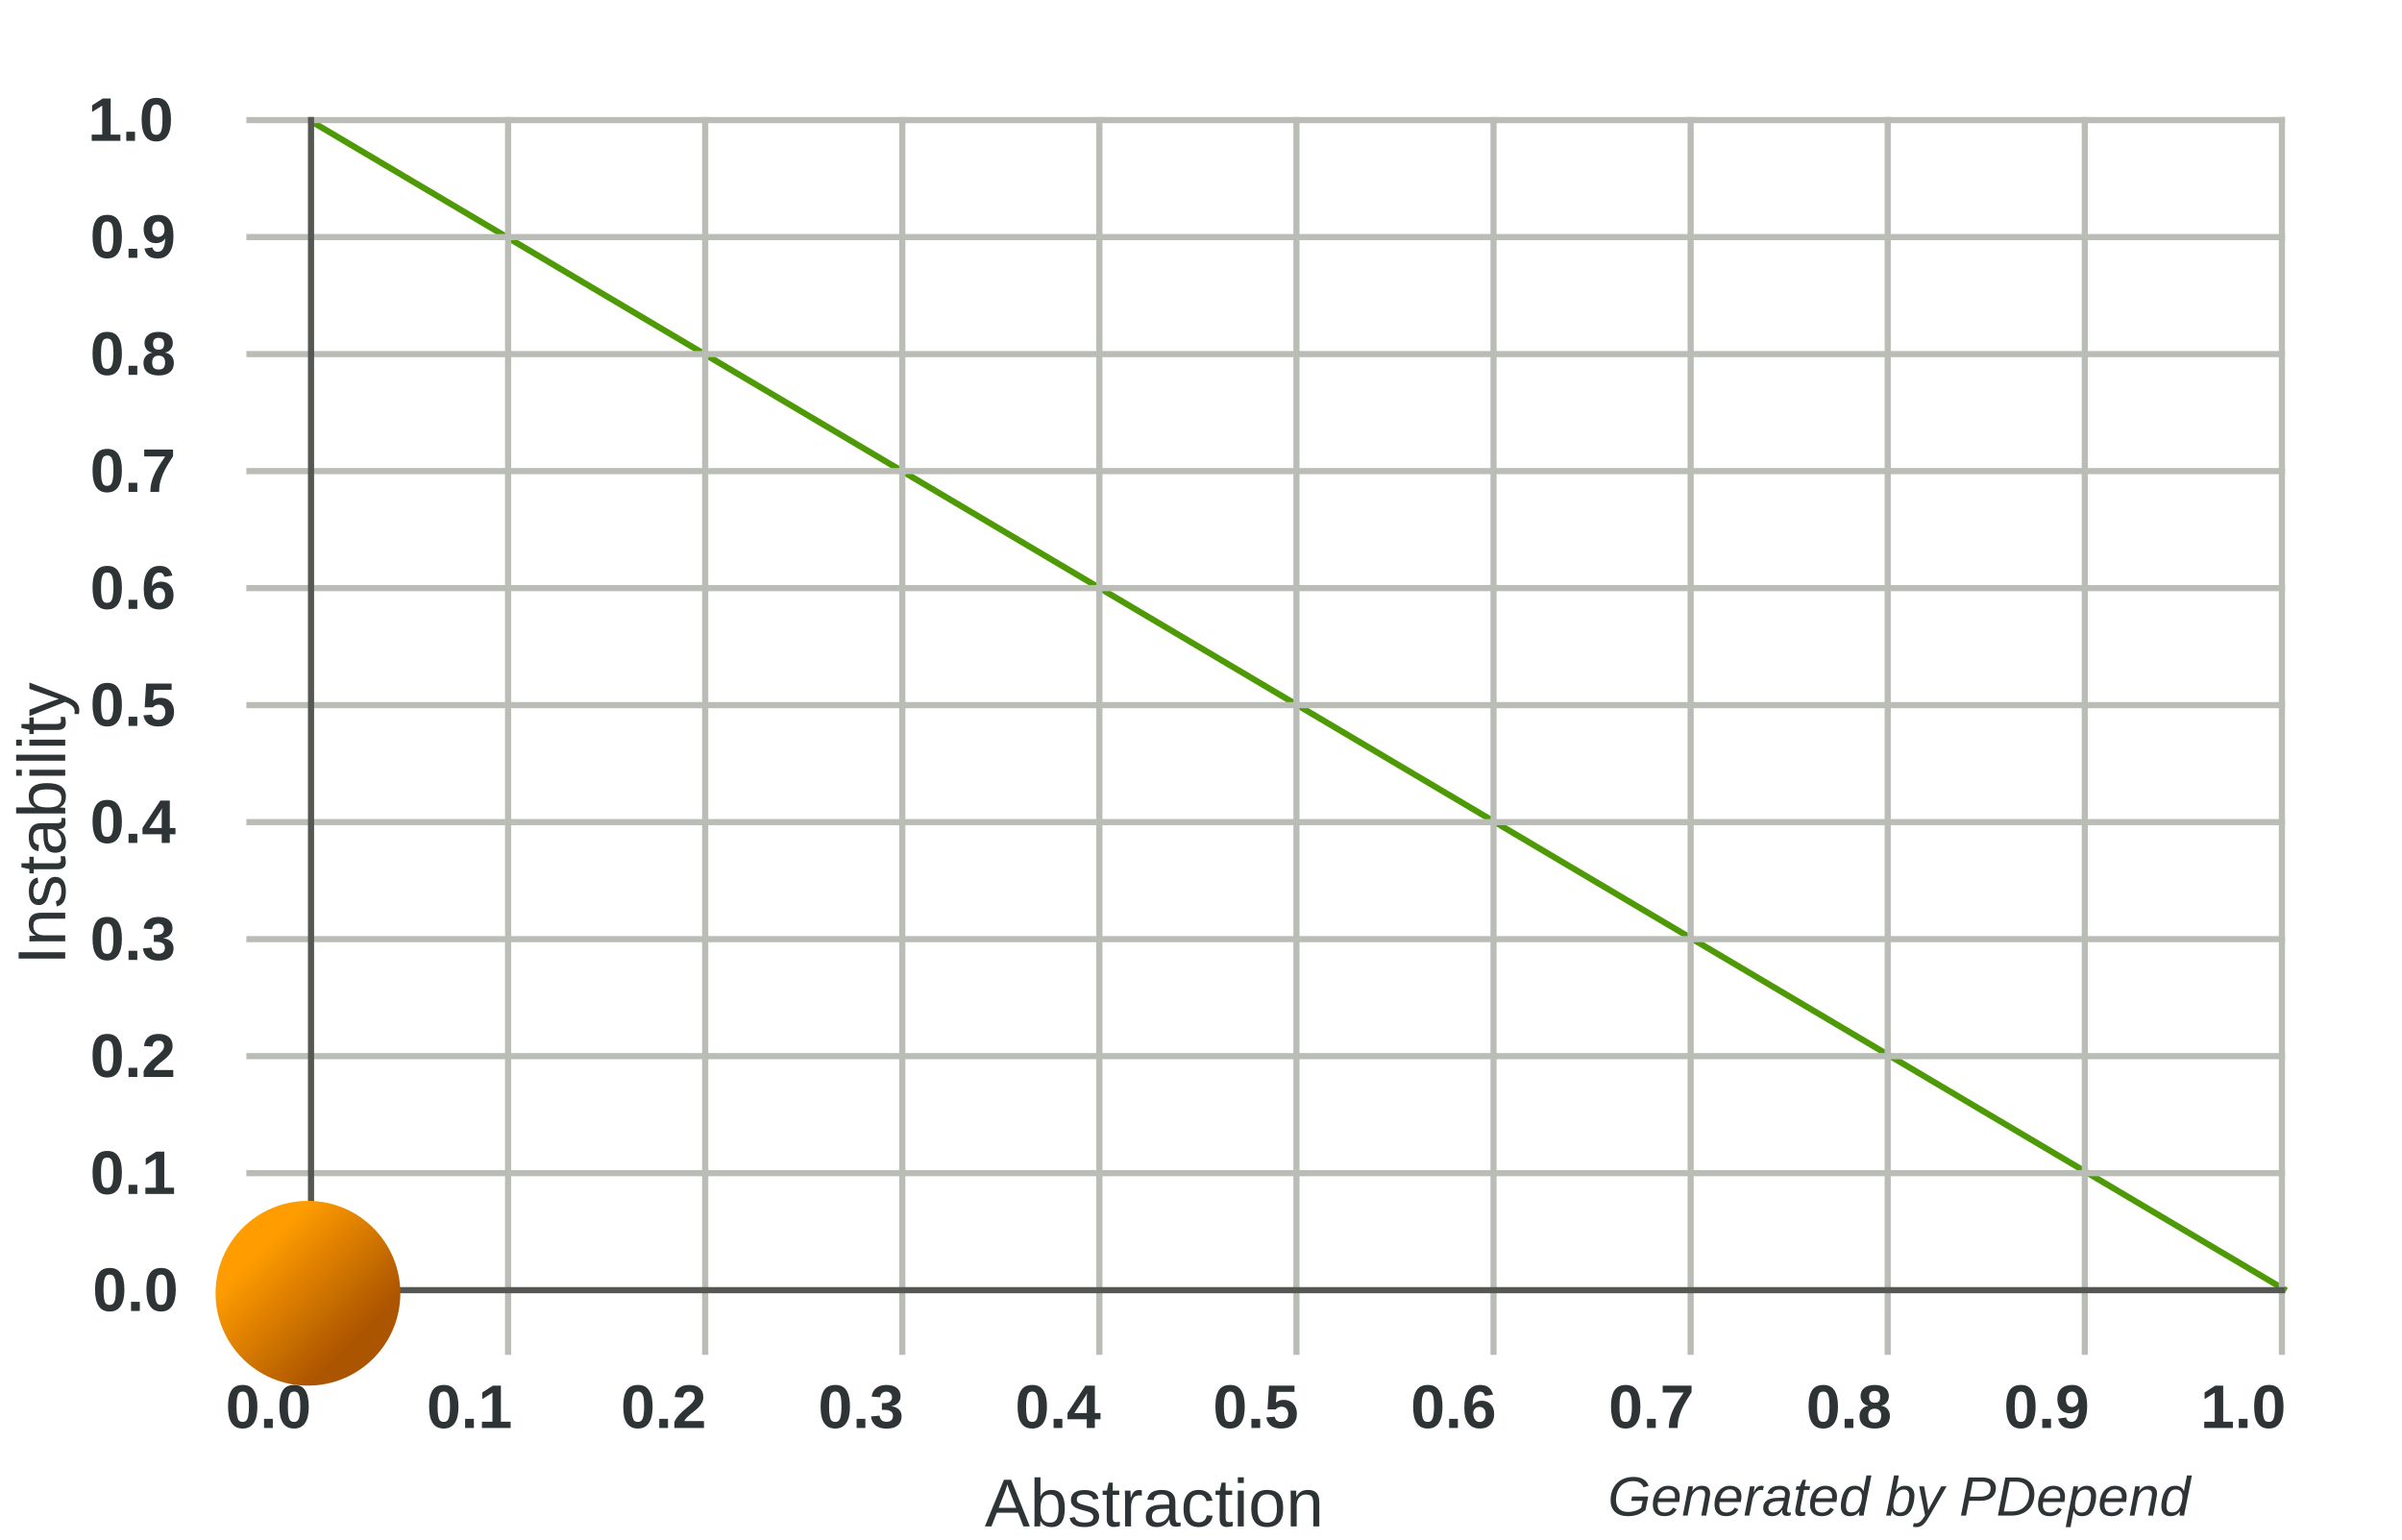
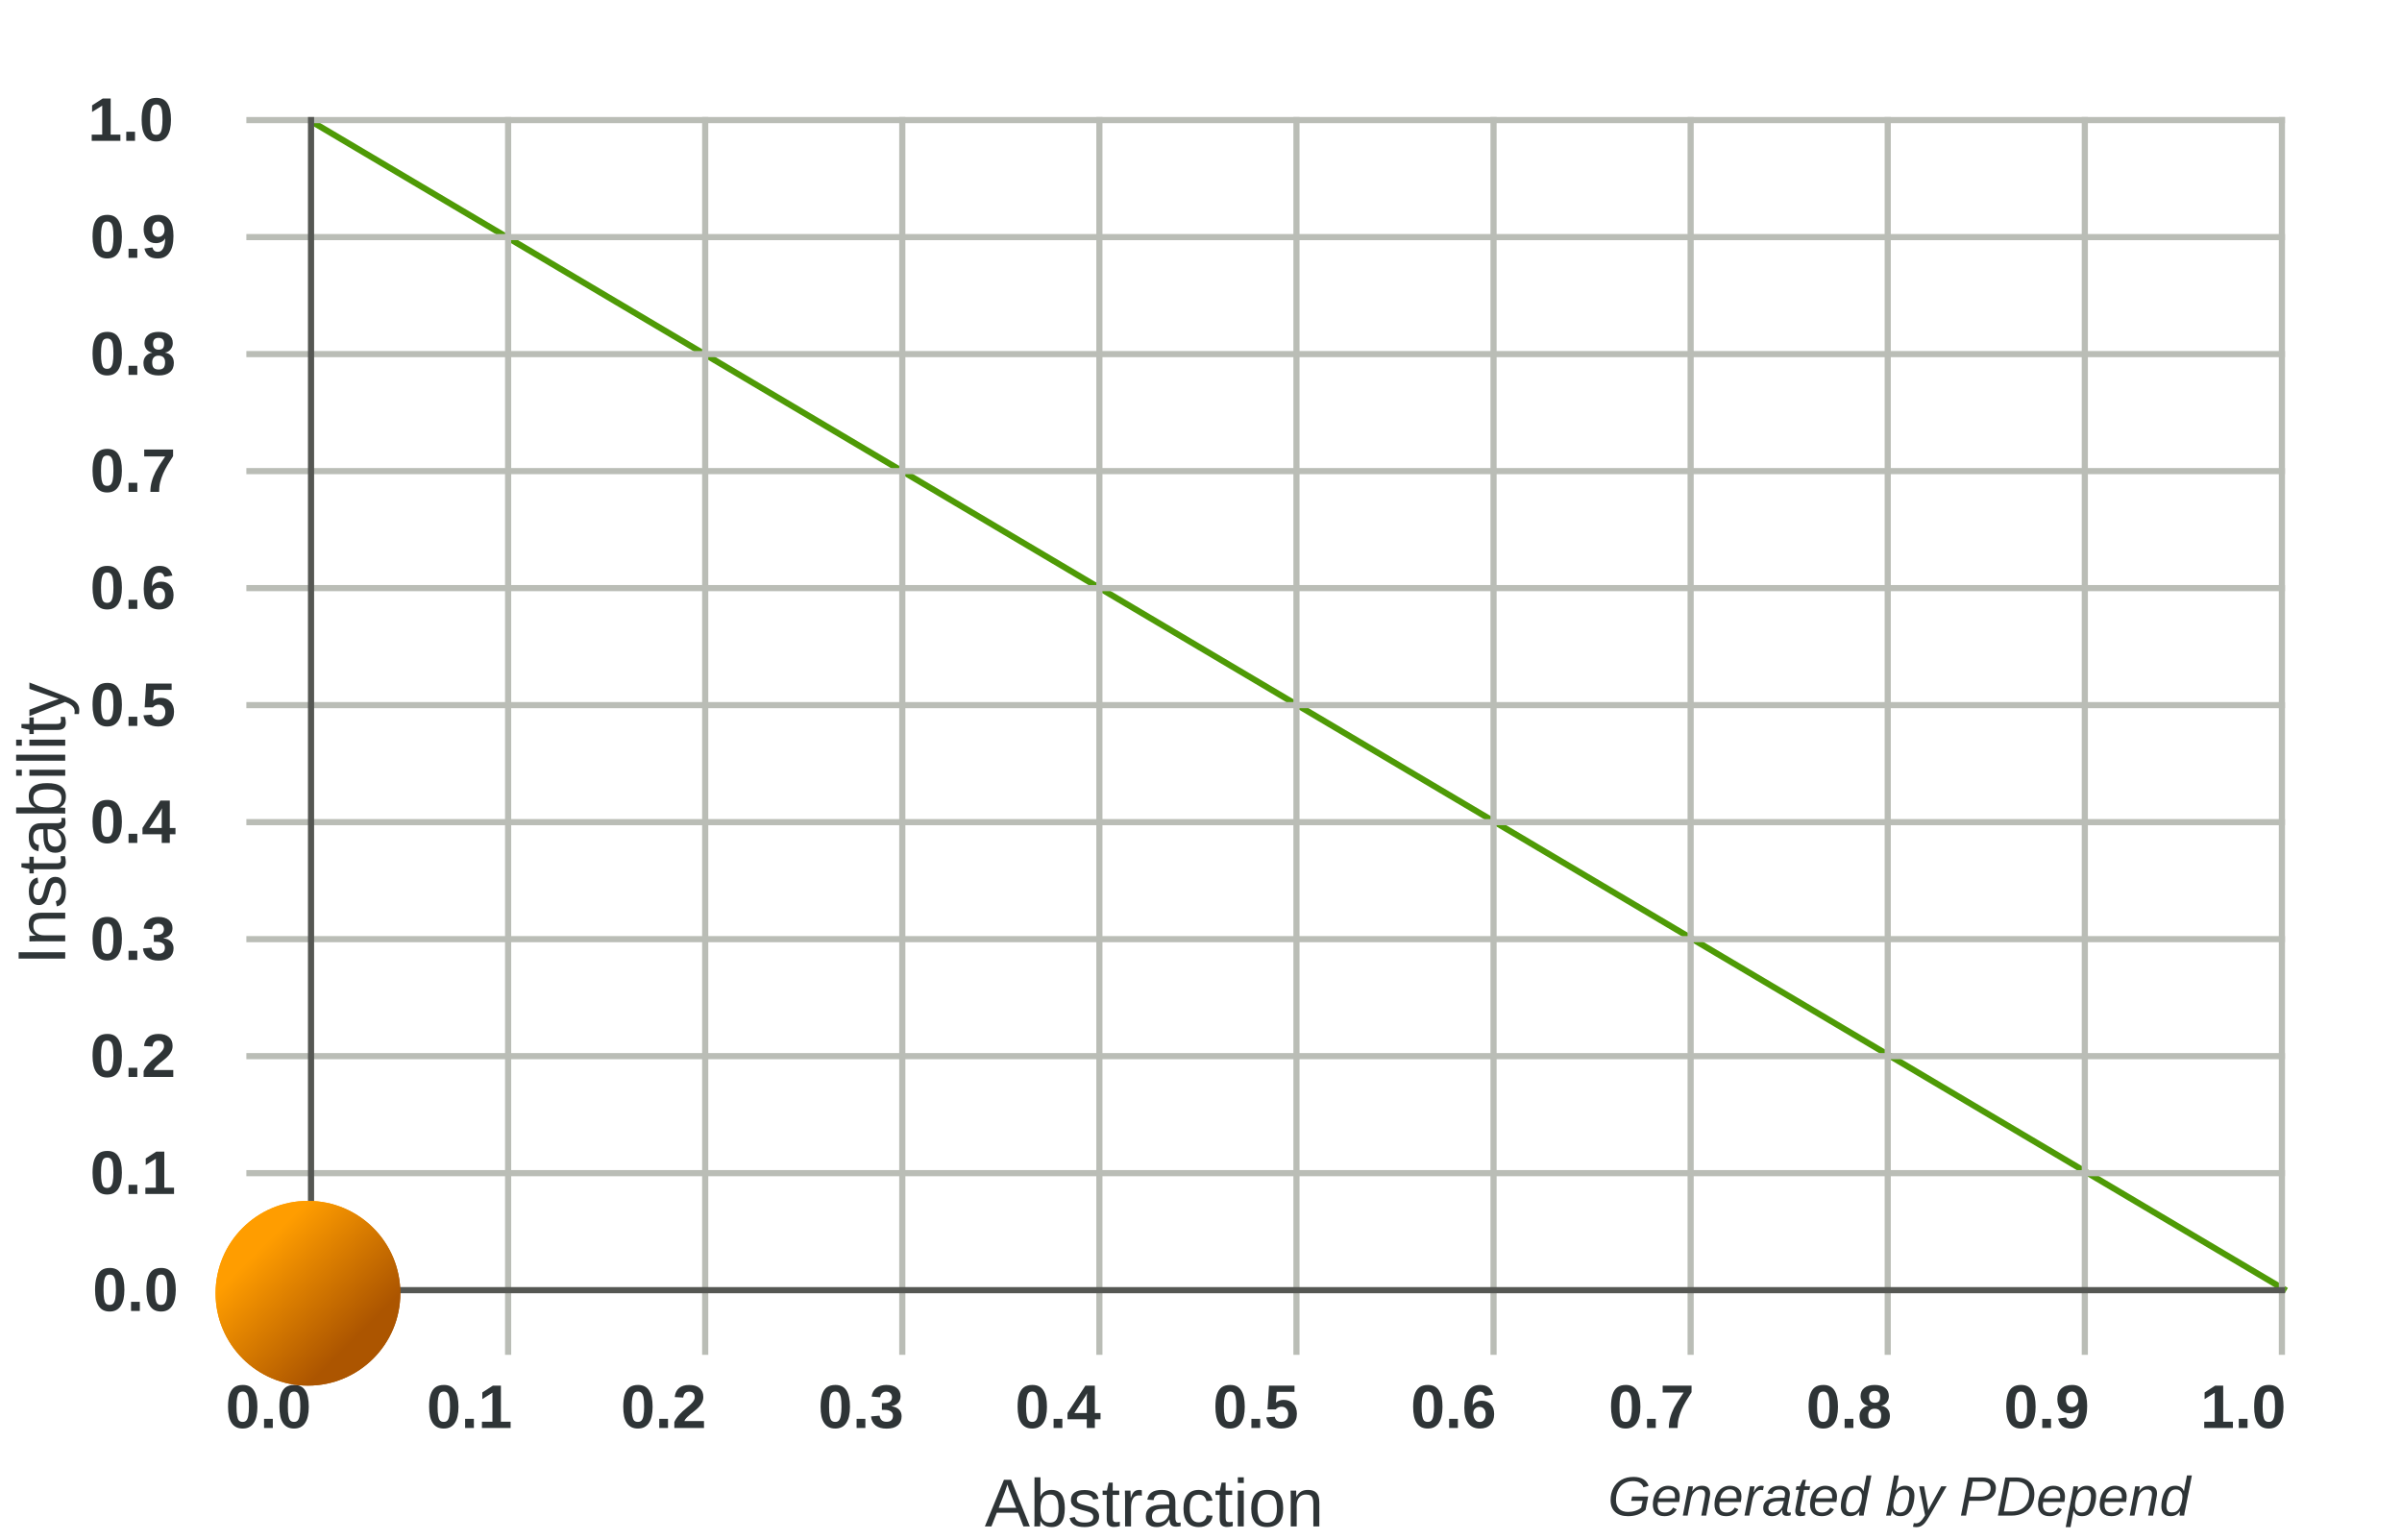
<svg xmlns="http://www.w3.org/2000/svg" xmlns:xlink="http://www.w3.org/1999/xlink" width="390" height="250" id="svg2924" version="1.0">
  <defs id="defs2926">
    <linearGradient id="Definition_LinearGradient_76_64_78_66_b3ff4400_619e2400">
      <stop offset="0" style="stop-color: #b3ff44; stop-opacity: 1.00;" id="stop24" />
      <stop offset="1" style="stop-color: #619e24; stop-opacity: 1.00;" id="stop26" />
    </linearGradient>
    <linearGradient xlink:href="#Definition_LinearGradient_76_64_78_66_b3ff4400_619e2400" id="linearGradient2905" gradientUnits="userSpaceOnUse" x1="76.37" y1="64.293" x2="78.855" y2="66.779" />
    <linearGradient id="Definition_LinearGradient_318_84_320_87_ff9d0000_ac550000">
      <stop offset="0" style="stop-color: #ff9d00; stop-opacity: 1.00;" id="stop156" />
      <stop offset="1" style="stop-color: #ac5500; stop-opacity: 1.00;" id="stop158" />
    </linearGradient>
    <linearGradient xlink:href="#Definition_LinearGradient_318_84_320_87_ff9d0000_ac550000" id="jdepend.bad.gradient" gradientUnits="userSpaceOnUse" x1="0" y1="15" x2="15" y2="30" />
    <linearGradient xlink:href="#Definition_LinearGradient_76_64_78_66_b3ff4400_619e2400" id="jdepend.good.gradient" gradientUnits="userSpaceOnUse" x1="0" y1="15" x2="15" y2="30" />
  </defs>
  <g id="layer1" xml:id="jdepend.layer">
    <rect style="opacity:1;fill:#4e9a06;fill-opacity:1;stroke:none;stroke-width:1;stroke-miterlimit:4;stroke-dasharray:none;stroke-opacity:1" id="rect4614" width="373" height="1" x="53.196" y="-9.294" transform="matrix(0.8604851,0.5094756,-0.5094738,0.8604862,0,0)" />
    <rect style="opacity:1;fill:#babdb6;fill-opacity:1;stroke:none;stroke-width:1;stroke-miterlimit:4;stroke-dasharray:none;stroke-opacity:1" id="rect4464" width="1" height="201" x="82" y="19" rx="0" ry="0" />
    <rect style="opacity:1;fill:#babdb6;fill-opacity:1;stroke:none;stroke-width:1;stroke-miterlimit:4;stroke-dasharray:none;stroke-opacity:1" id="rect4466" width="1" height="201" x="114" y="19" rx="0" ry="0" />
    <rect style="opacity:1;fill:#babdb6;fill-opacity:1;stroke:none;stroke-width:1;stroke-miterlimit:4;stroke-dasharray:none;stroke-opacity:1" id="rect4468" width="1" height="201" x="146" y="19" rx="0" ry="0" />
    <rect style="opacity:1;fill:#babdb6;fill-opacity:1;stroke:none;stroke-width:1;stroke-miterlimit:4;stroke-dasharray:none;stroke-opacity:1" id="rect4470" width="1" height="201" x="178" y="19" rx="0" ry="0" />
    <rect style="opacity:1;fill:#babdb6;fill-opacity:1;stroke:none;stroke-width:1;stroke-miterlimit:4;stroke-dasharray:none;stroke-opacity:1" id="rect4472" width="1" height="201" x="210" y="19" rx="0" ry="0" />
    <rect style="opacity:1;fill:#babdb6;fill-opacity:1;stroke:none;stroke-width:1;stroke-miterlimit:4;stroke-dasharray:none;stroke-opacity:1" id="rect4474" width="1" height="201" x="242" y="19" rx="0" ry="0" />
    <rect style="opacity:1;fill:#babdb6;fill-opacity:1;stroke:none;stroke-width:1;stroke-miterlimit:4;stroke-dasharray:none;stroke-opacity:1" id="rect4476" width="1" height="201" x="274" y="19" rx="0" ry="0" />
    <rect style="opacity:1;fill:#babdb6;fill-opacity:1;stroke:none;stroke-width:1;stroke-miterlimit:4;stroke-dasharray:none;stroke-opacity:1" id="rect4478" width="1" height="201" x="306" y="19" rx="0" ry="0" />
    <rect style="opacity:1;fill:#babdb6;fill-opacity:1;stroke:none;stroke-width:1;stroke-miterlimit:4;stroke-dasharray:none;stroke-opacity:1" id="rect4480" width="1" height="201" x="338" y="19" rx="0" ry="0" />
    <rect style="opacity:1;fill:#babdb6;fill-opacity:1;stroke:none;stroke-width:1;stroke-miterlimit:4;stroke-dasharray:none;stroke-opacity:1" id="rect4482" width="1" height="201" x="370" y="19" rx="0" ry="0" />
    <rect style="opacity:1;fill:#babdb6;fill-opacity:1;stroke:none;stroke-width:1;stroke-miterlimit:4;stroke-dasharray:none;stroke-opacity:1" id="rect4484" width="331" height="1" x="40" y="19" />
    <rect style="opacity:1;fill:#babdb6;fill-opacity:1;stroke:none;stroke-width:1;stroke-miterlimit:4;stroke-dasharray:none;stroke-opacity:1" id="rect4486" width="331" height="1" x="40" y="57" />
    <rect style="opacity:1;fill:#babdb6;fill-opacity:1;stroke:none;stroke-width:1;stroke-miterlimit:4;stroke-dasharray:none;stroke-opacity:1" id="rect4488" width="331" height="1" x="40" y="38" />
    <rect style="opacity:1;fill:#babdb6;fill-opacity:1;stroke:none;stroke-width:1;stroke-miterlimit:4;stroke-dasharray:none;stroke-opacity:1" id="rect4490" width="331" height="1" x="40" y="76" />
    <rect style="opacity:1;fill:#babdb6;fill-opacity:1;stroke:none;stroke-width:1;stroke-miterlimit:4;stroke-dasharray:none;stroke-opacity:1" id="rect4492" width="331" height="1" x="40" y="95" />
    <rect style="opacity:1;fill:#babdb6;fill-opacity:1;stroke:none;stroke-width:1;stroke-miterlimit:4;stroke-dasharray:none;stroke-opacity:1" id="rect4494" width="331" height="1" x="40" y="133" />
    <rect style="opacity:1;fill:#babdb6;fill-opacity:1;stroke:none;stroke-width:1;stroke-miterlimit:4;stroke-dasharray:none;stroke-opacity:1" id="rect4496" width="331" height="1" x="40" y="114" />
    <rect style="opacity:1;fill:#babdb6;fill-opacity:1;stroke:none;stroke-width:1;stroke-miterlimit:4;stroke-dasharray:none;stroke-opacity:1" id="rect4498" width="331" height="1" x="40" y="152" />
    <rect style="opacity:1;fill:#babdb6;fill-opacity:1;stroke:none;stroke-width:1;stroke-miterlimit:4;stroke-dasharray:none;stroke-opacity:1" id="rect4500" width="331" height="1" x="40" y="171" />
    <rect style="opacity:1;fill:#babdb6;fill-opacity:1;stroke:none;stroke-width:1;stroke-miterlimit:4;stroke-dasharray:none;stroke-opacity:1" id="rect4502" width="331" height="1" x="40" y="190" />
    <rect style="opacity:1;fill:#555753;fill-opacity:1;stroke:none;stroke-width:1;stroke-miterlimit:4;stroke-dasharray:none;stroke-opacity:1" id="rect4504" width="331" height="1" x="40" y="209" />
    <rect style="opacity:1;fill:#555753;fill-opacity:1;stroke:none;stroke-width:1;stroke-miterlimit:4;stroke-dasharray:none;stroke-opacity:1" id="rect4462" width="1" height="201" x="50" y="19" rx="0" ry="0" />
    <text xml:space="preserve" style="font-size:10px;font-style:normal;font-variant:normal;font-weight:bold;font-stretch:normal;text-align:center;text-anchor:middle;fill:#2e3436;fill-opacity:1;stroke:none;stroke-width:1px;stroke-linecap:butt;stroke-linejoin:miter;stroke-opacity:1;font-family:Arial;" x="83.181" y="231.873" id="text4506">
      <tspan id="tspan4508" x="83.181" y="231.873">0.1</tspan>
    </text>
    <text xml:space="preserve" style="font-size:10px;font-style:normal;font-variant:normal;font-weight:bold;font-stretch:normal;text-align:center;text-anchor:middle;fill:#2e3436;fill-opacity:1;stroke:none;stroke-width:1px;stroke-linecap:butt;stroke-linejoin:miter;stroke-opacity:1;font-family:Arial;" x="114.701" y="231.873" id="text4510">
      <tspan id="tspan4512" x="114.701" y="231.873">0.2</tspan>
    </text>
    <text xml:space="preserve" style="font-size:10px;font-style:normal;font-variant:normal;font-weight:bold;font-stretch:normal;text-align:center;text-anchor:middle;fill:#2e3436;fill-opacity:1;stroke:none;stroke-width:1px;stroke-linecap:butt;stroke-linejoin:miter;stroke-opacity:1;font-family:Arial;" x="242.953" y="231.873" id="text4514">
      <tspan id="tspan4516" x="242.953" y="231.873">0.6</tspan>
    </text>
    <text xml:space="preserve" style="font-size:10px;font-style:normal;font-variant:normal;font-weight:bold;font-stretch:normal;text-align:center;text-anchor:middle;fill:#2e3436;fill-opacity:1;stroke:none;stroke-width:1px;stroke-linecap:butt;stroke-linejoin:miter;stroke-opacity:1;font-family:Arial;" x="210.845" y="231.873" id="text4518">
      <tspan id="tspan4520" x="210.845" y="231.873">0.5</tspan>
    </text>
    <text xml:space="preserve" style="font-size:10px;font-style:normal;font-variant:normal;font-weight:bold;font-stretch:normal;text-align:center;text-anchor:middle;fill:#2e3436;fill-opacity:1;stroke:none;stroke-width:1px;stroke-linecap:butt;stroke-linejoin:miter;stroke-opacity:1;font-family:Arial;" x="178.727" y="231.873" id="text4522">
      <tspan id="tspan4524" x="178.727" y="231.873">0.4</tspan>
    </text>
    <text xml:space="preserve" style="font-size:10px;font-style:normal;font-variant:normal;font-weight:bold;font-stretch:normal;text-align:center;text-anchor:middle;fill:#2e3436;fill-opacity:1;stroke:none;stroke-width:1px;stroke-linecap:butt;stroke-linejoin:miter;stroke-opacity:1;font-family:Arial;" x="146.746" y="231.873" id="text4526">
      <tspan id="tspan4528" x="146.746" y="231.873">0.3</tspan>
    </text>
    <text xml:space="preserve" style="font-size:10px;font-style:normal;font-variant:normal;font-weight:bold;font-stretch:normal;text-align:center;text-anchor:middle;fill:#2e3436;fill-opacity:1;stroke:none;stroke-width:1px;stroke-linecap:butt;stroke-linejoin:miter;stroke-opacity:1;font-family:Arial;" x="307.162" y="231.873" id="text4530">
      <tspan id="tspan4532" x="307.162" y="231.873">0.8</tspan>
    </text>
    <text xml:space="preserve" style="font-size:10px;font-style:normal;font-variant:normal;font-weight:bold;font-stretch:normal;text-align:center;text-anchor:middle;fill:#2e3436;fill-opacity:1;stroke:none;stroke-width:1px;stroke-linecap:butt;stroke-linejoin:miter;stroke-opacity:1;font-family:Arial;" x="275.079" y="231.873" id="text4534">
      <tspan id="tspan4536" x="275.079" y="231.873">0.7</tspan>
    </text>
    <text xml:space="preserve" style="font-size:10px;font-style:normal;font-variant:normal;font-weight:bold;font-stretch:normal;text-align:center;text-anchor:middle;fill:#2e3436;fill-opacity:1;stroke:none;stroke-width:1px;stroke-linecap:butt;stroke-linejoin:miter;stroke-opacity:1;font-family:Arial;" x="371.162" y="231.873" id="text4538">
      <tspan id="tspan4540" x="371.162" y="231.873">1.0</tspan>
    </text>
    <text xml:space="preserve" style="font-size:10px;font-style:normal;font-variant:normal;font-weight:bold;font-stretch:normal;text-align:center;text-anchor:middle;fill:#2e3436;fill-opacity:1;stroke:none;stroke-width:1px;stroke-linecap:butt;stroke-linejoin:miter;stroke-opacity:1;font-family:Arial;" x="339.251" y="231.873" id="text4542">
      <tspan id="tspan4544" x="339.251" y="231.873">0.9</tspan>
    </text>
    <text xml:space="preserve" style="font-size:10px;font-style:normal;font-variant:normal;font-weight:bold;font-stretch:normal;text-align:center;text-anchor:middle;fill:#2e3436;fill-opacity:1;stroke:none;stroke-width:1px;stroke-linecap:butt;stroke-linejoin:miter;stroke-opacity:1;font-family:Arial;" x="50.533" y="231.873" id="text4546">
      <tspan id="tspan4548" x="50.533" y="231.873">0.0</tspan>
    </text>
    <text xml:space="preserve" style="font-size:10px;font-style:normal;font-variant:normal;font-weight:bold;font-stretch:normal;text-align:center;text-anchor:middle;fill:#2e3436;fill-opacity:1;stroke:none;stroke-width:1px;stroke-linecap:butt;stroke-linejoin:miter;stroke-opacity:1;font-family:Arial;" x="28.533" y="193.878" id="text4550">
      <tspan id="tspan4552" x="28.533" y="193.878">0.1</tspan>
    </text>
    <text xml:space="preserve" style="font-size:10px;font-style:normal;font-variant:normal;font-weight:bold;font-stretch:normal;text-align:center;text-anchor:middle;fill:#2e3436;fill-opacity:1;stroke:none;stroke-width:1px;stroke-linecap:butt;stroke-linejoin:miter;stroke-opacity:1;font-family:Arial;" x="28.533" y="174.878" id="text4554">
      <tspan id="tspan4556" x="28.533" y="174.878">0.2</tspan>
    </text>
    <text xml:space="preserve" style="font-size:10px;font-style:normal;font-variant:normal;font-weight:bold;font-stretch:normal;text-align:center;text-anchor:middle;fill:#2e3436;fill-opacity:1;stroke:none;stroke-width:1px;stroke-linecap:butt;stroke-linejoin:miter;stroke-opacity:1;font-family:Arial;" x="28.533" y="98.878" id="text4558">
      <tspan id="tspan4560" x="28.533" y="98.878">0.6</tspan>
    </text>
    <text xml:space="preserve" style="font-size:10px;font-style:normal;font-variant:normal;font-weight:bold;font-stretch:normal;text-align:center;text-anchor:middle;fill:#2e3436;fill-opacity:1;stroke:none;stroke-width:1px;stroke-linecap:butt;stroke-linejoin:miter;stroke-opacity:1;font-family:Arial;" x="28.533" y="117.878" id="text4562">
      <tspan id="tspan4564" x="28.533" y="117.878">0.5</tspan>
    </text>
    <text xml:space="preserve" style="font-size:10px;font-style:normal;font-variant:normal;font-weight:bold;font-stretch:normal;text-align:center;text-anchor:middle;fill:#2e3436;fill-opacity:1;stroke:none;stroke-width:1px;stroke-linecap:butt;stroke-linejoin:miter;stroke-opacity:1;font-family:Arial;" x="28.533" y="136.878" id="text4566">
      <tspan id="tspan4568" x="28.533" y="136.878">0.4</tspan>
    </text>
    <text xml:space="preserve" style="font-size:10px;font-style:normal;font-variant:normal;font-weight:bold;font-stretch:normal;text-align:center;text-anchor:middle;fill:#2e3436;fill-opacity:1;stroke:none;stroke-width:1px;stroke-linecap:butt;stroke-linejoin:miter;stroke-opacity:1;font-family:Arial;" x="28.533" y="155.878" id="text4570">
      <tspan id="tspan4572" x="28.533" y="155.878">0.3</tspan>
    </text>
    <text xml:space="preserve" style="font-size:10px;font-style:normal;font-variant:normal;font-weight:bold;font-stretch:normal;text-align:center;text-anchor:middle;fill:#2e3436;fill-opacity:1;stroke:none;stroke-width:1px;stroke-linecap:butt;stroke-linejoin:miter;stroke-opacity:1;font-family:Arial;" x="28.533" y="60.875" id="text4574">
      <tspan id="tspan4576" x="28.533" y="60.875">0.8</tspan>
    </text>
    <text xml:space="preserve" style="font-size:10px;font-style:normal;font-variant:normal;font-weight:bold;font-stretch:normal;text-align:center;text-anchor:middle;fill:#2e3436;fill-opacity:1;stroke:none;stroke-width:1px;stroke-linecap:butt;stroke-linejoin:miter;stroke-opacity:1;font-family:Arial;" x="28.533" y="79.878" id="text4578">
      <tspan id="tspan4580" x="28.533" y="79.878">0.7</tspan>
    </text>
    <text xml:space="preserve" style="font-size:10px;font-style:normal;font-variant:normal;font-weight:bold;font-stretch:normal;text-align:center;text-anchor:middle;fill:#2e3436;fill-opacity:1;stroke:none;stroke-width:1px;stroke-linecap:butt;stroke-linejoin:miter;stroke-opacity:1;font-family:Arial;" x="28.162" y="22.878" id="text4582">
      <tspan id="tspan4584" x="28.162" y="22.878">1.0</tspan>
    </text>
    <text xml:space="preserve" style="font-size:10px;font-style:normal;font-variant:normal;font-weight:bold;font-stretch:normal;text-align:center;text-anchor:middle;fill:#2e3436;fill-opacity:1;stroke:none;stroke-width:1px;stroke-linecap:butt;stroke-linejoin:miter;stroke-opacity:1;font-family:Arial;" x="28.533" y="41.875" id="text4586">
      <tspan id="tspan4588" x="28.533" y="41.875">0.9</tspan>
    </text>
    <text xml:space="preserve" style="font-size:10px;font-style:normal;font-variant:normal;font-weight:bold;font-stretch:normal;text-align:center;text-anchor:middle;fill:#2e3436;fill-opacity:1;stroke:none;stroke-width:1px;stroke-linecap:butt;stroke-linejoin:miter;stroke-opacity:1;font-family:Arial;" x="28.939" y="212.878" id="text4590">
      <tspan id="tspan4592" x="28.939" y="212.878">0.0</tspan>
    </text>
    <text xml:space="preserve" style="font-size:11px;font-style:normal;font-variant:normal;font-weight:normal;font-stretch:normal;text-align:center;writing-mode:lr-tb;text-anchor:middle;fill:#2e3436;fill-opacity:1;stroke:none;stroke-width:1px;stroke-linecap:butt;stroke-linejoin:miter;stroke-opacity:1;font-family:Arial;" x="195.053" y="247.86" id="text4604" transform="scale(1.000001,0.9999988)">
      <tspan id="tspan4606" x="195.053" y="247.86">Abstraction</tspan>
    </text>
    <text xml:space="preserve" style="font-size:11px;font-style:normal;font-variant:normal;font-weight:normal;font-stretch:normal;text-align:center;writing-mode:lr-tb;text-anchor:middle;fill:#2e3436;fill-opacity:1;stroke:none;stroke-width:1px;stroke-linecap:butt;stroke-linejoin:miter;stroke-opacity:1;font-family:Arial;" x="-126.1" y="10.59" id="text4608" transform="matrix(0,-1,1,0,0,0)">
      <tspan id="tspan4610" x="-126.1" y="10.59">Instability</tspan>
    </text>
    <text xml:space="preserve" style="font-size:9px;font-style:normal;font-weight:normal;text-align:center;text-anchor:middle;fill:#2e3436;fill-opacity:1;stroke:none;stroke-width:1px;stroke-linecap:butt;stroke-linejoin:miter;stroke-opacity:1;font-family:URW Chancery L" x="313.304" y="246.106" id="text2692">
      <tspan id="tspan2694" x="313.304" y="246.106" style="font-size:9px;font-style:italic;font-variant:normal;font-weight:normal;font-stretch:normal;fill:#2e3436;font-family:Arial; Italic">Generated by PDepend</tspan>
    </text>
-     <ellipse id="pdepend_57d46043cadaf" style="fill:url(#jdepend.bad.gradient);stroke:none" ry="15" rx="15" cy="15" cx="15" transform="matrix(1, 0, 0, 1, 35, 195)" title="+global" />
+     <ellipse id="pdepend_57d509a0bc473" style="fill:url(#jdepend.bad.gradient);stroke:none" ry="15" rx="15" cy="15" cx="15" transform="matrix(1, 0, 0, 1, 35, 195)" title="+global" />
+     <ellipse id="pdepend_57d509a0bc4ef" style="fill:url(#jdepend.bad.gradient);stroke:none" ry="15" rx="15" cy="15" cx="15" transform="matrix(1, 0, 0, 1, 35, 195)" title="MyTest" />
  </g>
  <g>
    
  </g>
</svg>
